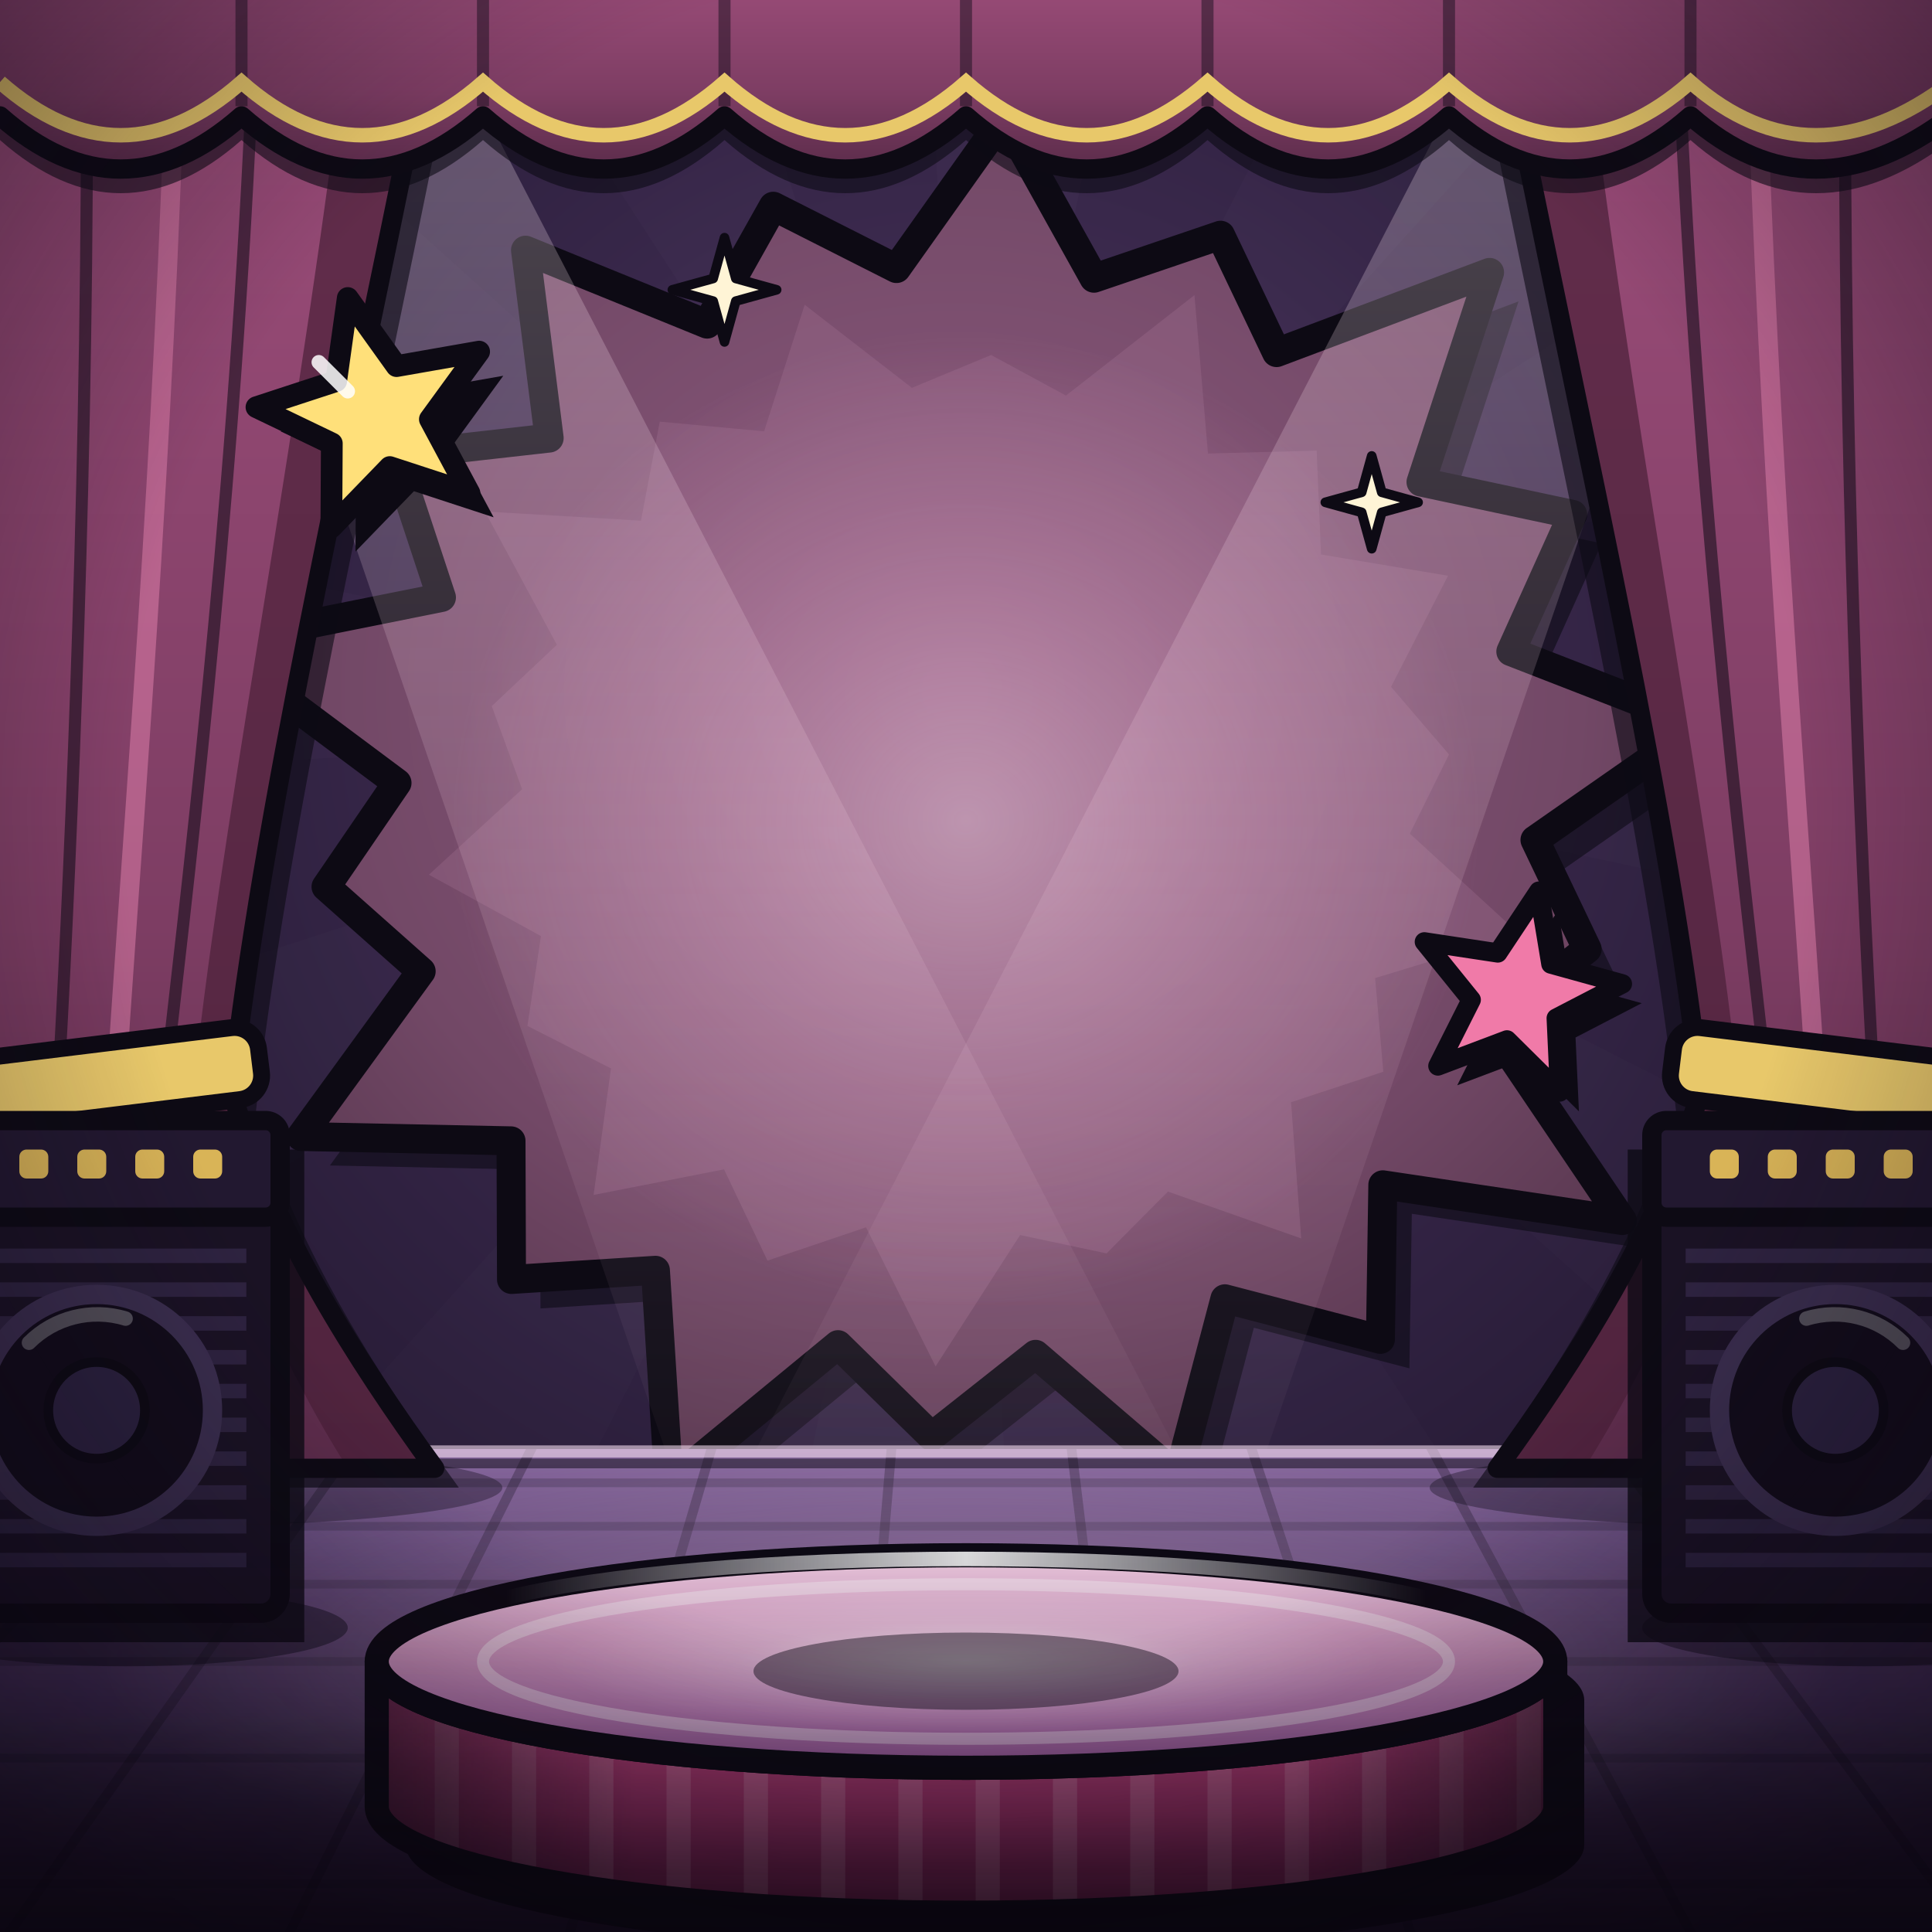
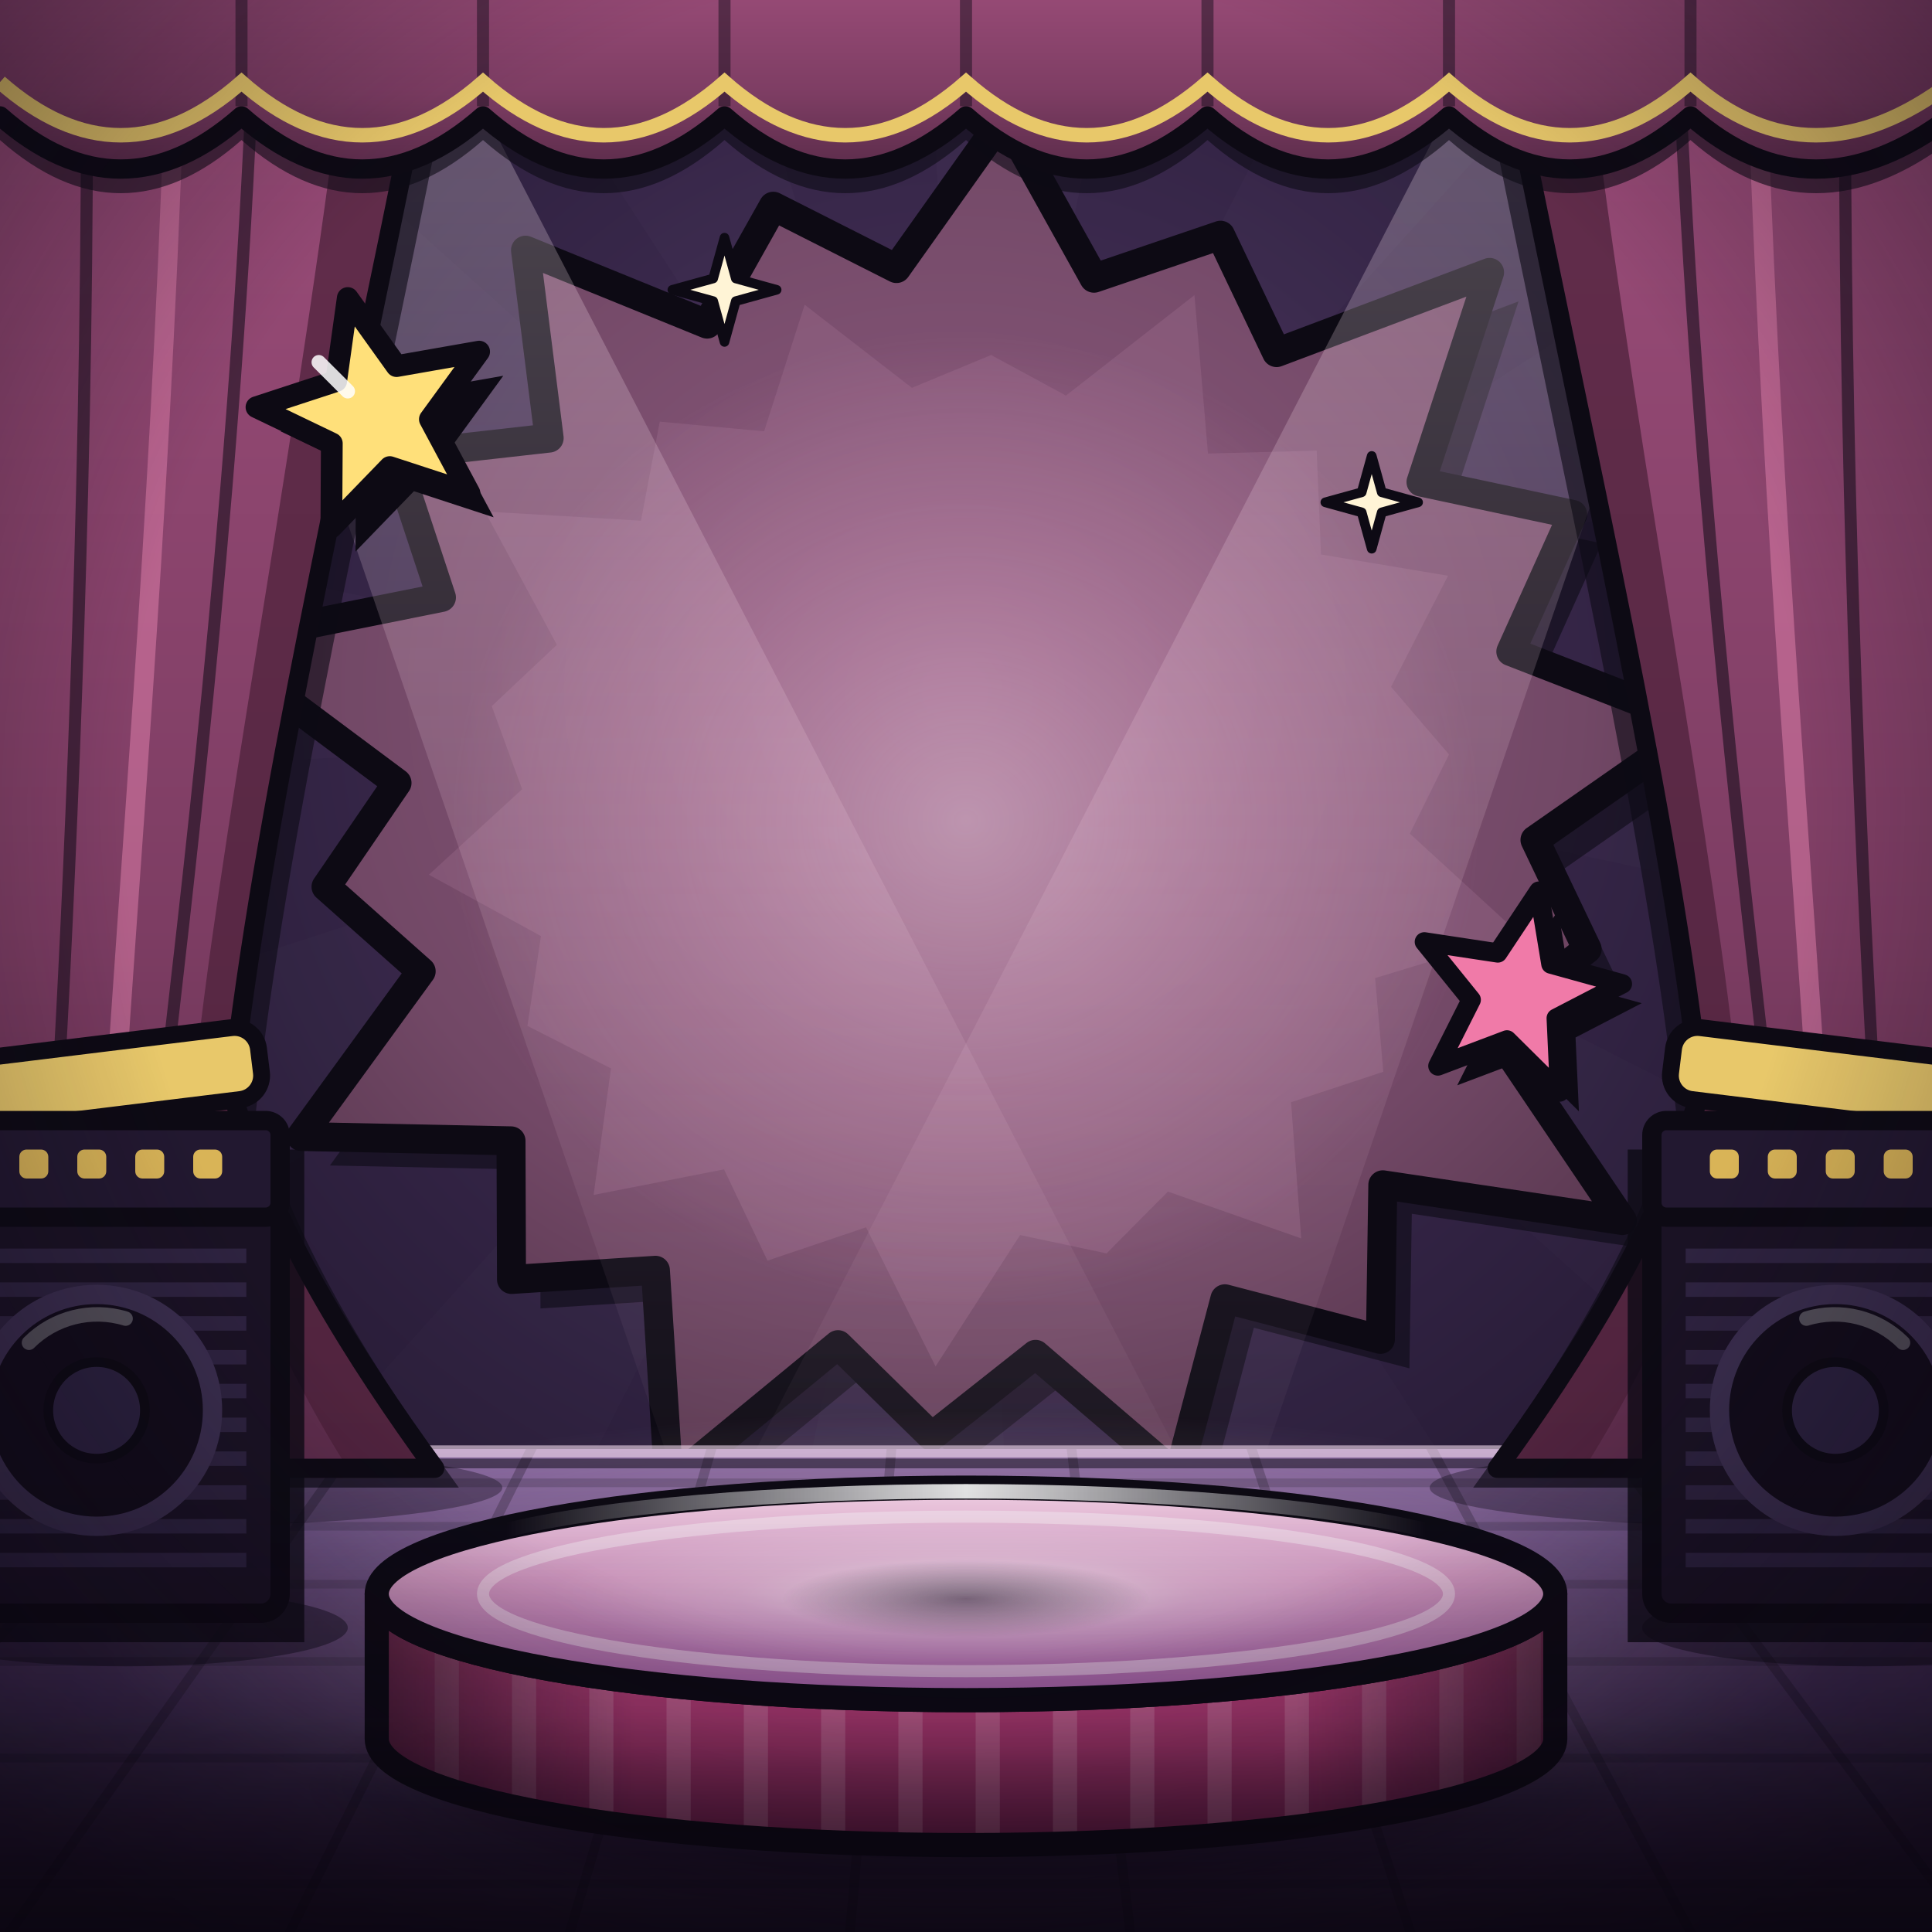
<svg xmlns="http://www.w3.org/2000/svg" viewBox="0 0 400 400" preserveAspectRatio="xMidYMid slice">
  <defs>
    <radialGradient id="bg" cx="50%" cy="36%" r="78%">
      <stop offset="0" stop-color="#4c3560" />
      <stop offset=".5" stop-color="#2f2140" />
      <stop offset="1" stop-color="#140d1c" />
    </radialGradient>
    <radialGradient id="fade" cx="50%" cy="37%" r="60%">
      <stop offset="0" stop-color="#fff" />
      <stop offset="1" stop-color="#fff" stop-opacity="0" />
    </radialGradient>
    <mask id="raym">
      <rect width="400" height="400" fill="url(#fade)" />
    </mask>
    <radialGradient id="burstG" cx="50%" cy="42%" r="60%">
      <stop offset="0" stop-color="#8e5c80" />
      <stop offset=".7" stop-color="#724866" />
      <stop offset="1" stop-color="#58374f" />
    </radialGradient>
    <radialGradient id="halo" cx="50%" cy="50%" r="50%">
      <stop offset="0" stop-color="#ffe3f1" stop-opacity=".4" />
      <stop offset=".6" stop-color="#ffc3e0" stop-opacity=".16" />
      <stop offset="1" stop-color="#ffc3e0" stop-opacity="0" />
    </radialGradient>
    <linearGradient id="beam" x1="0" y1="0" x2="0" y2="1">
      <stop offset="0" stop-color="#fff1f8" stop-opacity=".3" />
      <stop offset=".75" stop-color="#ffd6ea" stop-opacity=".07" />
      <stop offset="1" stop-color="#ffd6ea" stop-opacity="0" />
    </linearGradient>
    <linearGradient id="drape" x1="0" y1="0" x2="0" y2="1">
      <stop offset="0" stop-color="#9a4c78" />
      <stop offset=".6" stop-color="#7d3d63" />
      <stop offset="1" stop-color="#5c2c4b" />
    </linearGradient>
    <linearGradient id="floor" x1="0" y1="0" x2="0" y2="1">
      <stop offset="0" stop-color="#8a6aa0" />
      <stop offset=".3" stop-color="#5c4274" />
      <stop offset="1" stop-color="#22152e" />
    </linearGradient>
    <radialGradient id="floorPool" cx="50%" cy="50%" r="50%">
      <stop offset="0" stop-color="#ffe9f5" stop-opacity=".42" />
      <stop offset=".6" stop-color="#ffd8ec" stop-opacity=".14" />
      <stop offset="1" stop-color="#ffd8ec" stop-opacity="0" />
    </radialGradient>
+     <radialGradient id="podShadow" cx="50%" cy="50%" r="50%">
+       <stop offset="0" stop-color="#0d0a14" stop-opacity=".62" />
+       <stop offset=".7" stop-color="#0d0a14" stop-opacity=".3" />
+       <stop offset="1" stop-color="#0d0a14" stop-opacity="0" />
+     </radialGradient>
+     <radialGradient id="contact" cx="50%" cy="50%" r="50%">
+       <stop offset="0" stop-color="#2a1530" stop-opacity=".55" />
+       <stop offset=".6" stop-color="#2a1530" stop-opacity=".22" />
+       <stop offset="1" stop-color="#2a1530" stop-opacity="0" />
+     </radialGradient>
    <clipPath id="floorClip">
      <rect y="300" width="400" height="100" />
    </clipPath>
    <linearGradient id="top" x1="0" y1="0" x2="0" y2="1">
      <stop offset="0" stop-color="#f6d3e8" />
      <stop offset=".45" stop-color="#d59ac4" />
      <stop offset="1" stop-color="#9c5aa0" />
    </linearGradient>
    <linearGradient id="rim" x1="0" y1="0" x2="0" y2="1">
      <stop offset="0" stop-color="#d4508c" />
      <stop offset=".6" stop-color="#a8366f" />
      <stop offset="1" stop-color="#6e1f4a" />
    </linearGradient>
    <radialGradient id="pool" cx="50%" cy="50%" r="50%">
      <stop offset="0" stop-color="#fff" stop-opacity=".7" />
      <stop offset=".55" stop-color="#fff" stop-opacity=".22" />
      <stop offset="1" stop-color="#fff" stop-opacity="0" />
    </radialGradient>
    <linearGradient id="gloss" x1="0" y1="0" x2="1" y2="0">
      <stop offset="0" stop-color="#fff" stop-opacity="0" />
      <stop offset=".5" stop-color="#fff" stop-opacity=".9" />
      <stop offset="1" stop-color="#fff" stop-opacity="0" />
    </linearGradient>
    <linearGradient id="rimShade" x1="0" y1="0" x2="1" y2="0">
      <stop offset="0" stop-color="#0d0a14" stop-opacity=".55" />
      <stop offset=".22" stop-color="#0d0a14" stop-opacity="0" />
      <stop offset=".78" stop-color="#0d0a14" stop-opacity="0" />
      <stop offset="1" stop-color="#0d0a14" stop-opacity=".55" />
    </linearGradient>
    <linearGradient id="bottom" x1="0" y1="1" x2="0" y2="0">
      <stop offset="0" stop-color="#07030b" stop-opacity=".62" />
      <stop offset=".45" stop-color="#07030b" stop-opacity=".16" />
      <stop offset="1" stop-color="#07030b" stop-opacity="0" />
    </linearGradient>
    <radialGradient id="vig" cx="50%" cy="42%" r="72%">
      <stop offset=".6" stop-color="#0a0512" stop-opacity="0" />
      <stop offset="1" stop-color="#0a0512" stop-opacity=".6" />
    </radialGradient>
    <clipPath id="faceClip">
-       <path d="M78,344L78,374A122,22 0 0 0 322,374L322,344A122,22 0 0 1 78,344Z" />
+       <path d="M78,330L78,360A122,22 0 0 0 322,360L322,330A122,22 0 0 1 78,330Z" />
    </clipPath>
  </defs>
  <rect width="400" height="400" fill="url(#bg)" />
  <g fill="#ffd9ee" fill-opacity=".035" mask="url(#raym)">
    <path d="M200,150L619.4,128L610.8,237.3Z" />
    <path d="M200,150L574.2,340.7L512.1,431Z" />
    <path d="M200,150L428.7,502.2L329.8,549.4Z" />
    <path d="M200,150L222,569.4L112.7,560.8Z" />
    <path d="M200,150L9.3,524.2L-81,462.1Z" />
    <path d="M200,150L-152.2,378.7L-199.4,279.8Z" />
    <path d="M200,150L-219.4,172L-210.8,62.7Z" />
    <path d="M200,150L-174.2,-40.7L-112.1,-131Z" />
    <path d="M200,150L-28.7,-202.2L70.2,-249.4Z" />
    <path d="M200,150L178,-269.4L287.3,-260.8Z" />
    <path d="M200,150L390.7,-224.2L481,-162.1Z" />
    <path d="M200,150L552.2,-78.7L599.4,20.2Z" />
  </g>
  <path d="M213.9,30.2L232.5,63.6L258.7,54.7L270.3,79L314.4,62.4L300.2,105.8L331.6,112.5L318.8,140.9L357.9,156.1L323.8,179.9L334.6,202.5L314.6,218.3L341.9,258.7L292.3,251.3L291.8,283.3L259.6,274.9L249.9,311.7L220.4,286.4L198.9,303.4L179.5,284.4L144.5,313.2L141.7,269L111.9,270.9L111.8,242.2L68.3,241.3L93.2,207.1L73.5,189.6L88.2,168.1L49.6,139.3L97.4,129.7L87.7,100.3L119.7,96.7L114.8,57.8L152.4,73.1L166.1,48.7L191.6,61.6Z" fill="#0d0a14" fill-opacity=".6" />
  <path d="M207.9,24.2L226.5,57.6L252.7,48.7L264.3,73L308.4,56.4L294.2,99.8L325.6,106.5L312.8,134.9L351.9,150.1L317.8,173.9L328.6,196.5L308.6,212.3L335.9,252.7L286.3,245.3L285.8,277.3L253.6,268.9L243.9,305.7L214.4,280.4L192.9,297.4L173.5,278.4L138.5,307.2L135.7,263L105.9,264.9L105.8,236.2L62.3,235.3L87.2,201.1L67.5,183.6L82.2,162.1L43.6,133.3L91.4,123.7L81.7,94.3L113.7,90.7L108.8,51.8L146.4,67.1L160.1,42.7L185.6,55.6Z" fill="url(#burstG)" stroke="#0d0a14" stroke-width="6" stroke-linejoin="round" />
  <path d="M205.2,73.5L220.7,81.9L247.3,61.1L250.1,93.9L272.6,93.3L273.5,114.8L299.8,119.2L288,142.2L300,156.2L291.9,172.6L314.6,193.4L284.7,202.5L286.4,221.9L267.3,228.2L269.4,256.4L241.8,246.7L229.1,259.5L211.2,255.7L193.7,282.9L179.3,254.1L158.9,261L149.9,242.1L122.9,247.4L126.5,221.2L109.2,212.4L112,193.8L88.8,181.1L108.1,163.4L101.8,146.2L115.3,133.5L100.4,105.9L132.7,107.8L136.6,87.3L158.2,89.3L166.6,63.1L188.8,80.3Z" fill="#a87896" fill-opacity=".28" />
  <ellipse cx="200" cy="170" rx="106" ry="100" fill="url(#halo)" />
  <path d="M28,-20L78,-20L262,336L150,336Z" fill="url(#beam)" />
  <path d="M322,-20L372,-20L250,336L138,336Z" fill="url(#beam)" />
  <rect y="300" width="400" height="100" fill="url(#floor)" />
  <g clip-path="url(#floorClip)" fill="none" stroke="#0d0a14" stroke-linecap="round">
    <path d="M200,120L-520,400" stroke-opacity=".28" stroke-width="2" />
    <path d="M200,120L-462,400" stroke-opacity=".28" stroke-width="2" />
    <path d="M200,120L-404,400" stroke-opacity=".28" stroke-width="2" />
    <path d="M200,120L-346,400" stroke-opacity=".28" stroke-width="2" />
    <path d="M200,120L-288,400" stroke-opacity=".28" stroke-width="2" />
    <path d="M200,120L-230,400" stroke-opacity=".28" stroke-width="2" />
    <path d="M200,120L-172,400" stroke-opacity=".28" stroke-width="2" />
    <path d="M200,120L-114,400" stroke-opacity=".28" stroke-width="2" />
    <path d="M200,120L-56,400" stroke-opacity=".28" stroke-width="2" />
    <path d="M200,120L2,400" stroke-opacity=".28" stroke-width="2" />
    <path d="M200,120L60,400" stroke-opacity=".28" stroke-width="2" />
    <path d="M200,120L118,400" stroke-opacity=".28" stroke-width="2" />
    <path d="M200,120L176,400" stroke-opacity=".28" stroke-width="2" />
    <path d="M200,120L234,400" stroke-opacity=".28" stroke-width="2" />
    <path d="M200,120L292,400" stroke-opacity=".28" stroke-width="2" />
    <path d="M200,120L350,400" stroke-opacity=".28" stroke-width="2" />
    <path d="M200,120L408,400" stroke-opacity=".28" stroke-width="2" />
    <path d="M200,120L466,400" stroke-opacity=".28" stroke-width="2" />
    <path d="M200,120L524,400" stroke-opacity=".28" stroke-width="2" />
    <path d="M200,120L582,400" stroke-opacity=".28" stroke-width="2" />
    <path d="M200,120L640,400" stroke-opacity=".28" stroke-width="2" />
    <path d="M200,120L698,400" stroke-opacity=".28" stroke-width="2" />
    <path d="M200,120L756,400" stroke-opacity=".28" stroke-width="2" />
    <path d="M200,120L814,400" stroke-opacity=".28" stroke-width="2" />
    <path d="M200,120L872,400" stroke-opacity=".28" stroke-width="2" />
    <path d="M0,307H400" stroke-opacity=".2" stroke-width="1.8" />
    <path d="M0,316H400" stroke-opacity=".2" stroke-width="1.8" />
    <path d="M0,328H400" stroke-opacity=".2" stroke-width="1.8" />
    <path d="M0,344H400" stroke-opacity=".2" stroke-width="1.8" />
    <path d="M0,364H400" stroke-opacity=".2" stroke-width="1.8" />
    <path d="M0,390H400" stroke-opacity=".2" stroke-width="1.8" />
  </g>
-   <ellipse cx="200" cy="344" rx="178" ry="46" fill="url(#floorPool)" />
+   <ellipse cx="200" cy="338" rx="178" ry="46" fill="url(#floorPool)" />
  <path d="M0,300.5H400" stroke="#f3dcef" stroke-opacity=".6" stroke-width="2.5" />
  <path d="M0,303H400" stroke="#0d0a14" stroke-opacity=".5" stroke-width="2" />
  <ellipse cx="34" cy="308" rx="70" ry="8" fill="#0d0a14" fill-opacity=".35" />
  <ellipse cx="366" cy="308" rx="70" ry="8" fill="#0d0a14" fill-opacity=".35" />
  <g>
    <path d="M-8,22L86,22C72,92 54,170 48,226C56,254 74,282 90,304L-8,304Z" transform="translate(5 4)" fill="#0d0a14" fill-opacity=".6" />
    <path d="M-8,22L86,22C72,92 54,170 48,226C56,254 74,282 90,304L-8,304Z" fill="url(#drape)" />
    <path d="M86,22C72,92 54,170 48,226C56,254 74,282 90,304L72,304C58,282 46,254 40,226C45,176 60,100 70,22Z" fill="#4a2038" fill-opacity=".7" />
    <path d="M36,22C33,110 26,190 24,226" fill="none" stroke="#f08ab6" stroke-opacity=".45" stroke-width="4" stroke-linecap="round" />
    <g fill="none" stroke="#0d0a14" stroke-opacity=".55" stroke-width="2.5" stroke-linecap="round">
      <path d="M18,22C18,110 14,190 12,226C15,254 22,282 24,304" />
      <path d="M52,22C48,110 38,190 34,226C40,254 50,282 58,304" />
    </g>
    <path d="M-8,22L86,22C72,92 54,170 48,226C56,254 74,282 90,304L-8,304Z" fill="none" stroke="#0d0a14" stroke-width="4" stroke-linejoin="round" />
    <rect x="-10" y="216" width="64" height="15" rx="5" transform="rotate(-7 22 223)" fill="#e8c86a" stroke="#0d0a14" stroke-width="3.5" />
  </g>
  <g transform="translate(400 0) scale(-1 1)">
    <path d="M-8,22L86,22C72,92 54,170 48,226C56,254 74,282 90,304L-8,304Z" transform="translate(5 4)" fill="#0d0a14" fill-opacity=".6" />
    <path d="M-8,22L86,22C72,92 54,170 48,226C56,254 74,282 90,304L-8,304Z" fill="url(#drape)" />
    <path d="M86,22C72,92 54,170 48,226C56,254 74,282 90,304L72,304C58,282 46,254 40,226C45,176 60,100 70,22Z" fill="#4a2038" fill-opacity=".7" />
    <path d="M36,22C33,110 26,190 24,226" fill="none" stroke="#f08ab6" stroke-opacity=".45" stroke-width="4" stroke-linecap="round" />
    <g fill="none" stroke="#0d0a14" stroke-opacity=".55" stroke-width="2.5" stroke-linecap="round">
      <path d="M18,22C18,110 14,190 12,226C15,254 22,282 24,304" />
      <path d="M52,22C48,110 38,190 34,226C40,254 50,282 58,304" />
    </g>
    <path d="M-8,22L86,22C72,92 54,170 48,226C56,254 74,282 90,304L-8,304Z" fill="none" stroke="#0d0a14" stroke-width="4" stroke-linejoin="round" />
    <rect x="-10" y="216" width="64" height="15" rx="5" transform="rotate(-7 22 223)" fill="#e8c86a" stroke="#0d0a14" stroke-width="3.5" />
  </g>
  <ellipse cx="26" cy="337" rx="46" ry="8" fill="#0d0a14" fill-opacity=".45" />
  <g transform="">
    <rect x="-13" y="238" width="76" height="102" fill="#0d0a14" fill-opacity=".8" />
    <rect x="-18" y="250" width="76" height="84" rx="4" fill="#1a1224" stroke="#0d0a14" stroke-width="4" />
    <g stroke="#2e2340" stroke-width="3">
      <path d="M-11,260H51" />
      <path d="M-11,267H51" />
      <path d="M-11,274H51" />
      <path d="M-11,281H51" />
      <path d="M-11,288H51" />
      <path d="M-11,295H51" />
      <path d="M-11,302H51" />
      <path d="M-11,309H51" />
      <path d="M-11,316H51" />
      <path d="M-11,323H51" />
    </g>
    <ellipse cx="20" cy="292" rx="24" ry="24" fill="#120c1a" stroke="#3b2e4f" stroke-width="4" />
    <ellipse cx="20" cy="292" rx="10" ry="10" fill="#2c2240" stroke="#0d0a14" stroke-width="2" />
    <path d="M6,278A20,20 0 0 1 26,273" fill="none" stroke="#fff" stroke-opacity=".28" stroke-width="3" stroke-linecap="round" />
    <rect x="-18" y="232" width="76" height="20" rx="3" fill="#221830" stroke="#0d0a14" stroke-width="4" />
    <rect x="-8" y="238" width="6" height="6" rx="1.5" fill="#d9b457" />
    <rect x="4" y="238" width="6" height="6" rx="1.5" fill="#d9b457" />
    <rect x="16" y="238" width="6" height="6" rx="1.5" fill="#d9b457" />
    <rect x="28" y="238" width="6" height="6" rx="1.5" fill="#d9b457" />
    <rect x="40" y="238" width="6" height="6" rx="1.5" fill="#d9b457" />
  </g>
  <ellipse cx="386" cy="337" rx="46" ry="8" fill="#0d0a14" fill-opacity=".45" />
  <g transform="translate(760 0) scale(-1 1)">
    <rect x="347" y="238" width="76" height="102" fill="#0d0a14" fill-opacity=".8" />
    <rect x="342" y="250" width="76" height="84" rx="4" fill="#1a1224" stroke="#0d0a14" stroke-width="4" />
    <g stroke="#2e2340" stroke-width="3">
      <path d="M349,260H411" />
      <path d="M349,267H411" />
      <path d="M349,274H411" />
      <path d="M349,281H411" />
      <path d="M349,288H411" />
      <path d="M349,295H411" />
      <path d="M349,302H411" />
      <path d="M349,309H411" />
      <path d="M349,316H411" />
      <path d="M349,323H411" />
    </g>
    <ellipse cx="380" cy="292" rx="24" ry="24" fill="#120c1a" stroke="#3b2e4f" stroke-width="4" />
    <ellipse cx="380" cy="292" rx="10" ry="10" fill="#2c2240" stroke="#0d0a14" stroke-width="2" />
    <path d="M366,278A20,20 0 0 1 386,273" fill="none" stroke="#fff" stroke-opacity=".28" stroke-width="3" stroke-linecap="round" />
    <rect x="342" y="232" width="76" height="20" rx="3" fill="#221830" stroke="#0d0a14" stroke-width="4" />
    <rect x="352" y="238" width="6" height="6" rx="1.5" fill="#d9b457" />
    <rect x="364" y="238" width="6" height="6" rx="1.5" fill="#d9b457" />
    <rect x="376" y="238" width="6" height="6" rx="1.5" fill="#d9b457" />
    <rect x="388" y="238" width="6" height="6" rx="1.5" fill="#d9b457" />
    <rect x="400" y="238" width="6" height="6" rx="1.5" fill="#d9b457" />
  </g>
-   <path d="M78,344A122,22 0 0 1 322,344L322,374A122,22 0 0 1 78,374Z" transform="translate(6 8)" fill="#0d0a14" />
-   <path d="M78,344L78,374A122,22 0 0 0 322,374L322,344A122,22 0 0 1 78,344Z" fill="url(#rim)" />
+   <ellipse cx="204" cy="370" rx="140" ry="28" fill="url(#podShadow)" />
+   <path d="M78,330L78,360A122,22 0 0 0 322,360L322,330A122,22 0 0 1 78,330Z" fill="url(#rim)" />
  <g clip-path="url(#faceClip)" fill="#ffe3f1" fill-opacity=".2">
-     <rect x="90" y="314" width="5" height="94" />
-     <rect x="106" y="314" width="5" height="94" />
-     <rect x="122" y="314" width="5" height="94" />
-     <rect x="138" y="314" width="5" height="94" />
-     <rect x="154" y="314" width="5" height="94" />
-     <rect x="170" y="314" width="5" height="94" />
-     <rect x="186" y="314" width="5" height="94" />
-     <rect x="202" y="314" width="5" height="94" />
-     <rect x="218" y="314" width="5" height="94" />
-     <rect x="234" y="314" width="5" height="94" />
-     <rect x="250" y="314" width="5" height="94" />
-     <rect x="266" y="314" width="5" height="94" />
-     <rect x="282" y="314" width="5" height="94" />
-     <rect x="298" y="314" width="5" height="94" />
-     <rect x="314" y="314" width="5" height="94" />
-   </g>
-   <path d="M78,344L78,374A122,22 0 0 0 322,374L322,344A122,22 0 0 1 78,344Z" fill="url(#rimShade)" />
-   <path d="M78,344L78,374A122,22 0 0 0 322,374L322,344A122,22 0 0 1 78,344Z" fill="none" stroke="#0d0a14" stroke-width="5" stroke-linejoin="round" />
-   <ellipse cx="200" cy="344" rx="122" ry="22" fill="url(#top)" stroke="#0d0a14" stroke-width="5" />
-   <ellipse cx="200" cy="344" rx="100" ry="16" fill="none" stroke="#fff" stroke-opacity=".38" stroke-width="2.5" />
-   <ellipse cx="200" cy="344" rx="86" ry="15" fill="url(#pool)" />
-   <path d="M104,331A112,17 0 0 1 296,331" fill="none" stroke="url(#gloss)" stroke-width="3" stroke-linecap="round" />
-   <ellipse cx="200" cy="346" rx="44" ry="8" fill="#0d0a14" fill-opacity=".45" />
+     <rect x="90" y="300" width="5" height="94" />
+     <rect x="106" y="300" width="5" height="94" />
+     <rect x="122" y="300" width="5" height="94" />
+     <rect x="138" y="300" width="5" height="94" />
+     <rect x="154" y="300" width="5" height="94" />
+     <rect x="170" y="300" width="5" height="94" />
+     <rect x="186" y="300" width="5" height="94" />
+     <rect x="202" y="300" width="5" height="94" />
+     <rect x="218" y="300" width="5" height="94" />
+     <rect x="234" y="300" width="5" height="94" />
+     <rect x="250" y="300" width="5" height="94" />
+     <rect x="266" y="300" width="5" height="94" />
+     <rect x="282" y="300" width="5" height="94" />
+     <rect x="298" y="300" width="5" height="94" />
+     <rect x="314" y="300" width="5" height="94" />
+   </g>
+   <path d="M78,330L78,360A122,22 0 0 0 322,360L322,330A122,22 0 0 1 78,330Z" fill="url(#rimShade)" />
+   <path d="M78,330L78,360A122,22 0 0 0 322,360L322,330A122,22 0 0 1 78,330Z" fill="none" stroke="#0d0a14" stroke-width="5" stroke-linejoin="round" />
+   <ellipse cx="200" cy="330" rx="122" ry="22" fill="url(#top)" stroke="#0d0a14" stroke-width="5" />
+   <ellipse cx="200" cy="330" rx="100" ry="16" fill="none" stroke="#fff" stroke-opacity=".38" stroke-width="2.5" />
+   <ellipse cx="200" cy="330" rx="86" ry="15" fill="url(#pool)" />
+   <path d="M104,317A112,17 0 0 1 296,317" fill="none" stroke="url(#gloss)" stroke-width="3" stroke-linecap="round" />
+   <ellipse cx="200" cy="331" rx="38" ry="8" fill="url(#contact)" />
  <path d="M72,61.7L82.1,75.8L99.2,72.8L89,86.8L97.2,102.1L80.7,96.7L68.6,109.2L68.7,91.8L53.1,84.3L69.6,78.9Z" transform="translate(5 5)" fill="#0d0a14" />
  <path d="M72,61.7L82.1,75.8L99.2,72.8L89,86.8L97.2,102.1L80.7,96.7L68.6,109.2L68.7,91.8L53.1,84.3L69.6,78.9Z" fill="#ffe07a" stroke="#0d0a14" stroke-width="4.5" stroke-linejoin="round" />
  <path d="M66,75L72,81" stroke="#fff" stroke-width="3" stroke-linecap="round" stroke-opacity=".85" />
  <path d="M318.6,184.5L321.1,199.6L335.9,203.7L322.2,210.8L322.9,226.1L312,215.3L297.7,220.7L304.6,207L294.9,195L310.1,197.3Z" transform="translate(4 4)" fill="#0d0a14" />
  <path d="M318.6,184.5L321.1,199.6L335.9,203.7L322.2,210.8L322.9,226.1L312,215.3L297.7,220.7L304.6,207L294.9,195L310.1,197.3Z" fill="#f07aa8" stroke="#0d0a14" stroke-width="4" stroke-linejoin="round" />
  <path transform="translate(150 60) scale(0.9)" d="M0,-12L2.6,-2.6L12,0L2.6,2.6L0,12L-2.6,2.6L-12,0L-2.6,-2.6Z" fill="#fff4d6" stroke="#0d0a14" stroke-width="2.2" stroke-linejoin="round" />
  <path transform="translate(284 104) scale(0.8)" d="M0,-12L2.6,-2.6L12,0L2.6,2.6L0,12L-2.6,2.6L-12,0L-2.6,-2.6Z" fill="#fff4d6" stroke="#0d0a14" stroke-width="2.5" stroke-linejoin="round" />
  <path d="M-4,-4H404V24Q375,46 350,24Q325,46 300,24Q275,46 250,24Q225,46 200,24Q175,46 150,24Q125,46 100,24Q75,46 50,24Q25,46 0,24L-4,24Z" transform="translate(0 5)" fill="#0d0a14" fill-opacity=".6" />
  <path d="M-4,-4H404V24Q375,46 350,24Q325,46 300,24Q275,46 250,24Q225,46 200,24Q175,46 150,24Q125,46 100,24Q75,46 50,24Q25,46 0,24L-4,24Z" fill="url(#drape)" />
  <g fill="none" stroke="#0d0a14" stroke-opacity=".45" stroke-width="2.5">
    <path d="M350,0V22" />
    <path d="M300,0V22" />
    <path d="M250,0V22" />
    <path d="M200,0V22" />
    <path d="M150,0V22" />
    <path d="M100,0V22" />
    <path d="M50,0V22" />
  </g>
  <path d="M404,17Q375,39 350,17Q325,39 300,17Q275,39 250,17Q225,39 200,17Q175,39 150,17Q125,39 100,17Q75,39 50,17Q25,39 0,17" fill="none" stroke="#e8c86a" stroke-width="3" />
  <path d="M-4,-4H404V24Q375,46 350,24Q325,46 300,24Q275,46 250,24Q225,46 200,24Q175,46 150,24Q125,46 100,24Q75,46 50,24Q25,46 0,24L-4,24Z" fill="none" stroke="#0d0a14" stroke-width="4" stroke-linejoin="round" />
  <rect width="400" height="400" fill="url(#vig)" />
  <rect y="300" width="400" height="100" fill="url(#bottom)" />
</svg>
